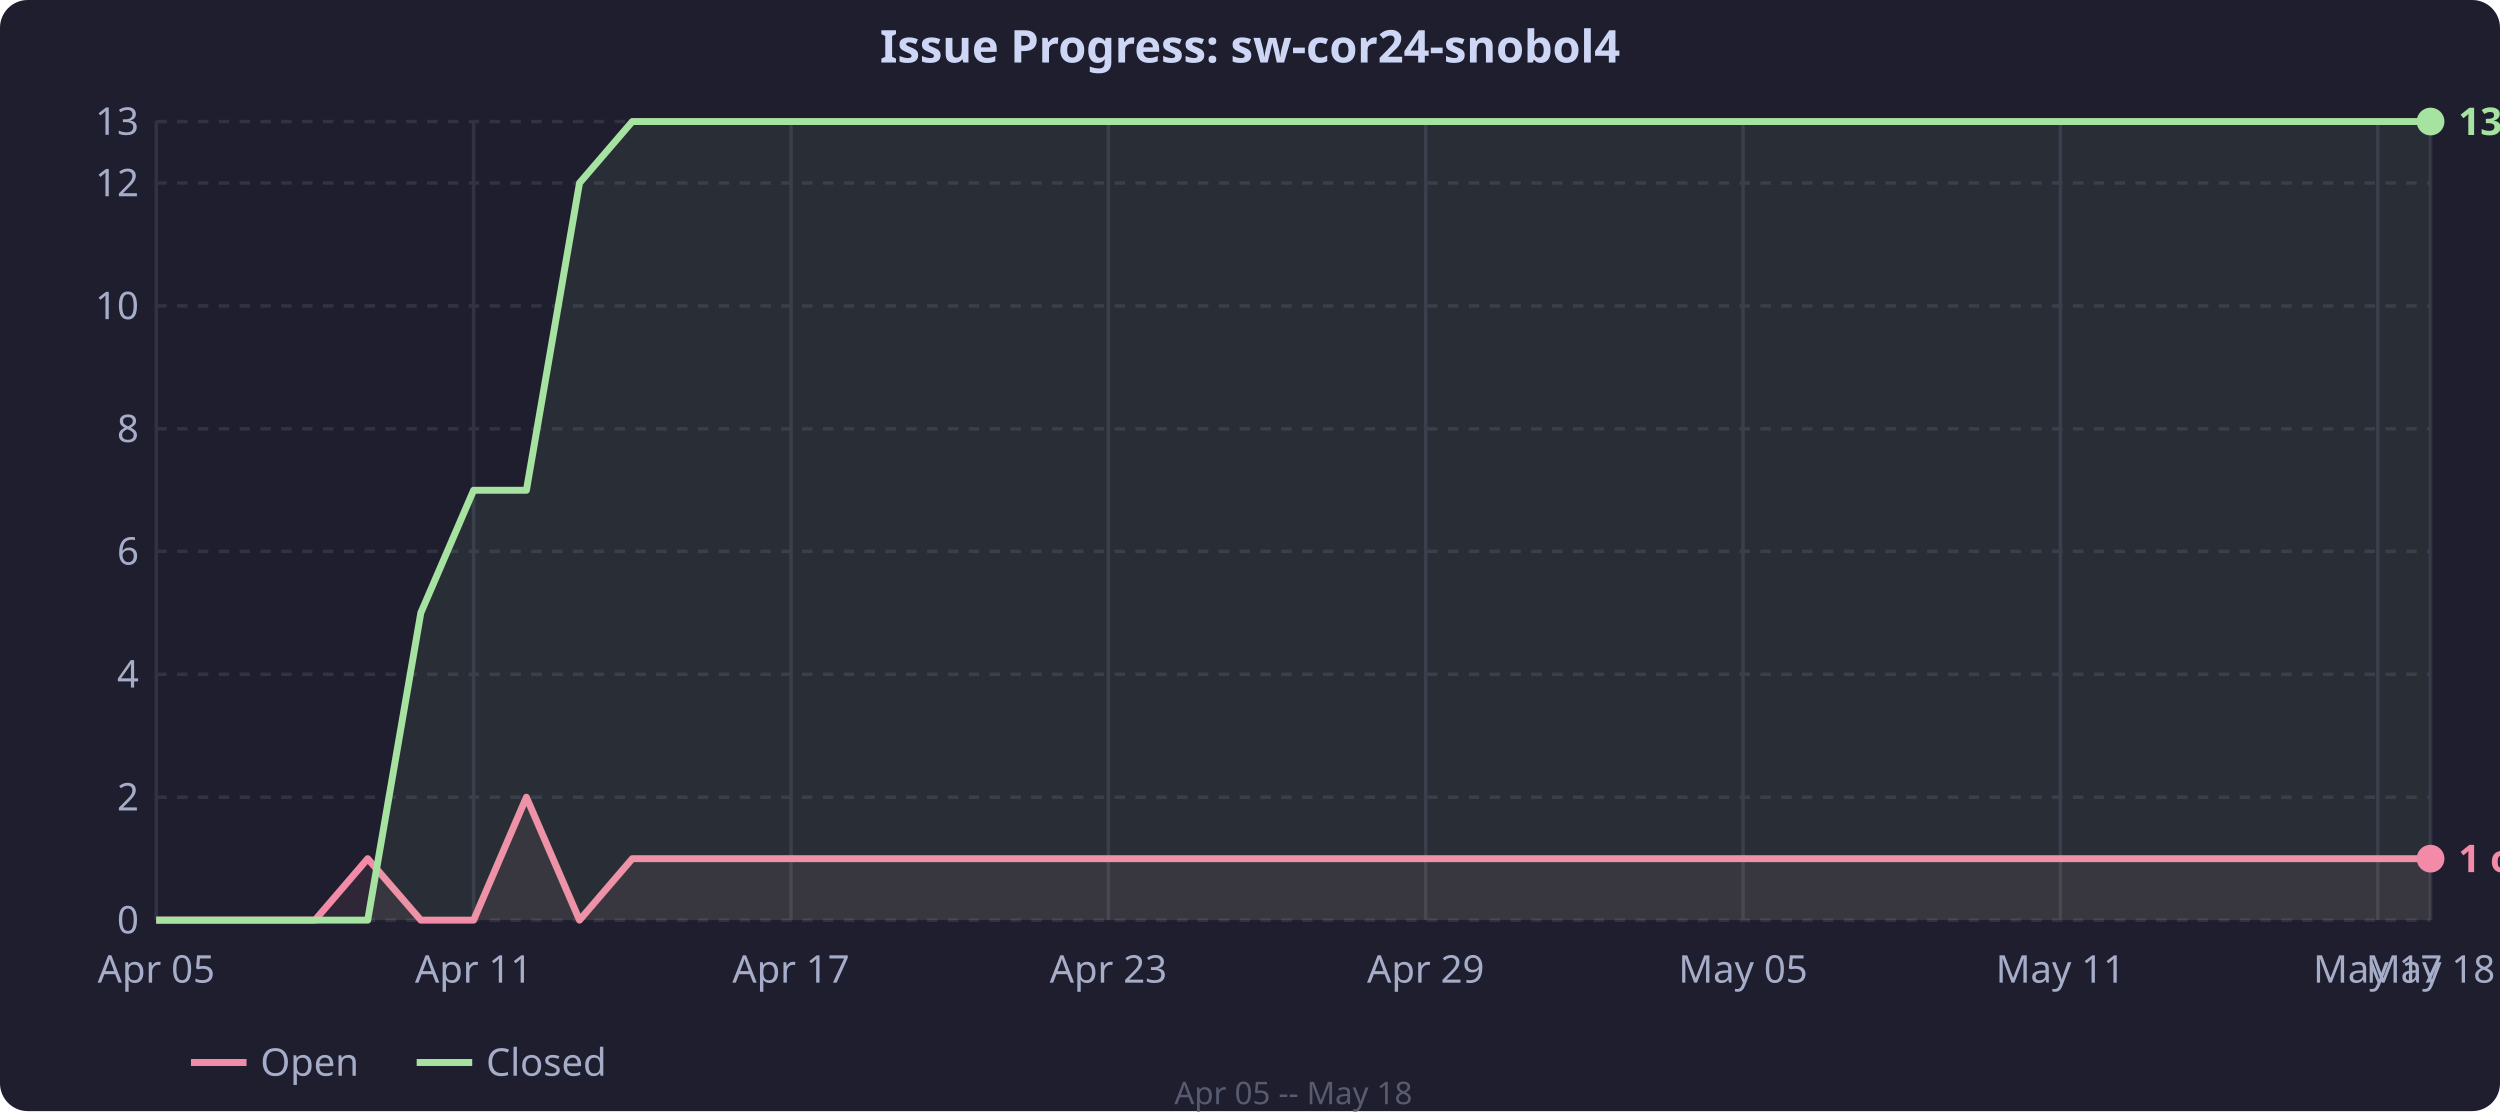
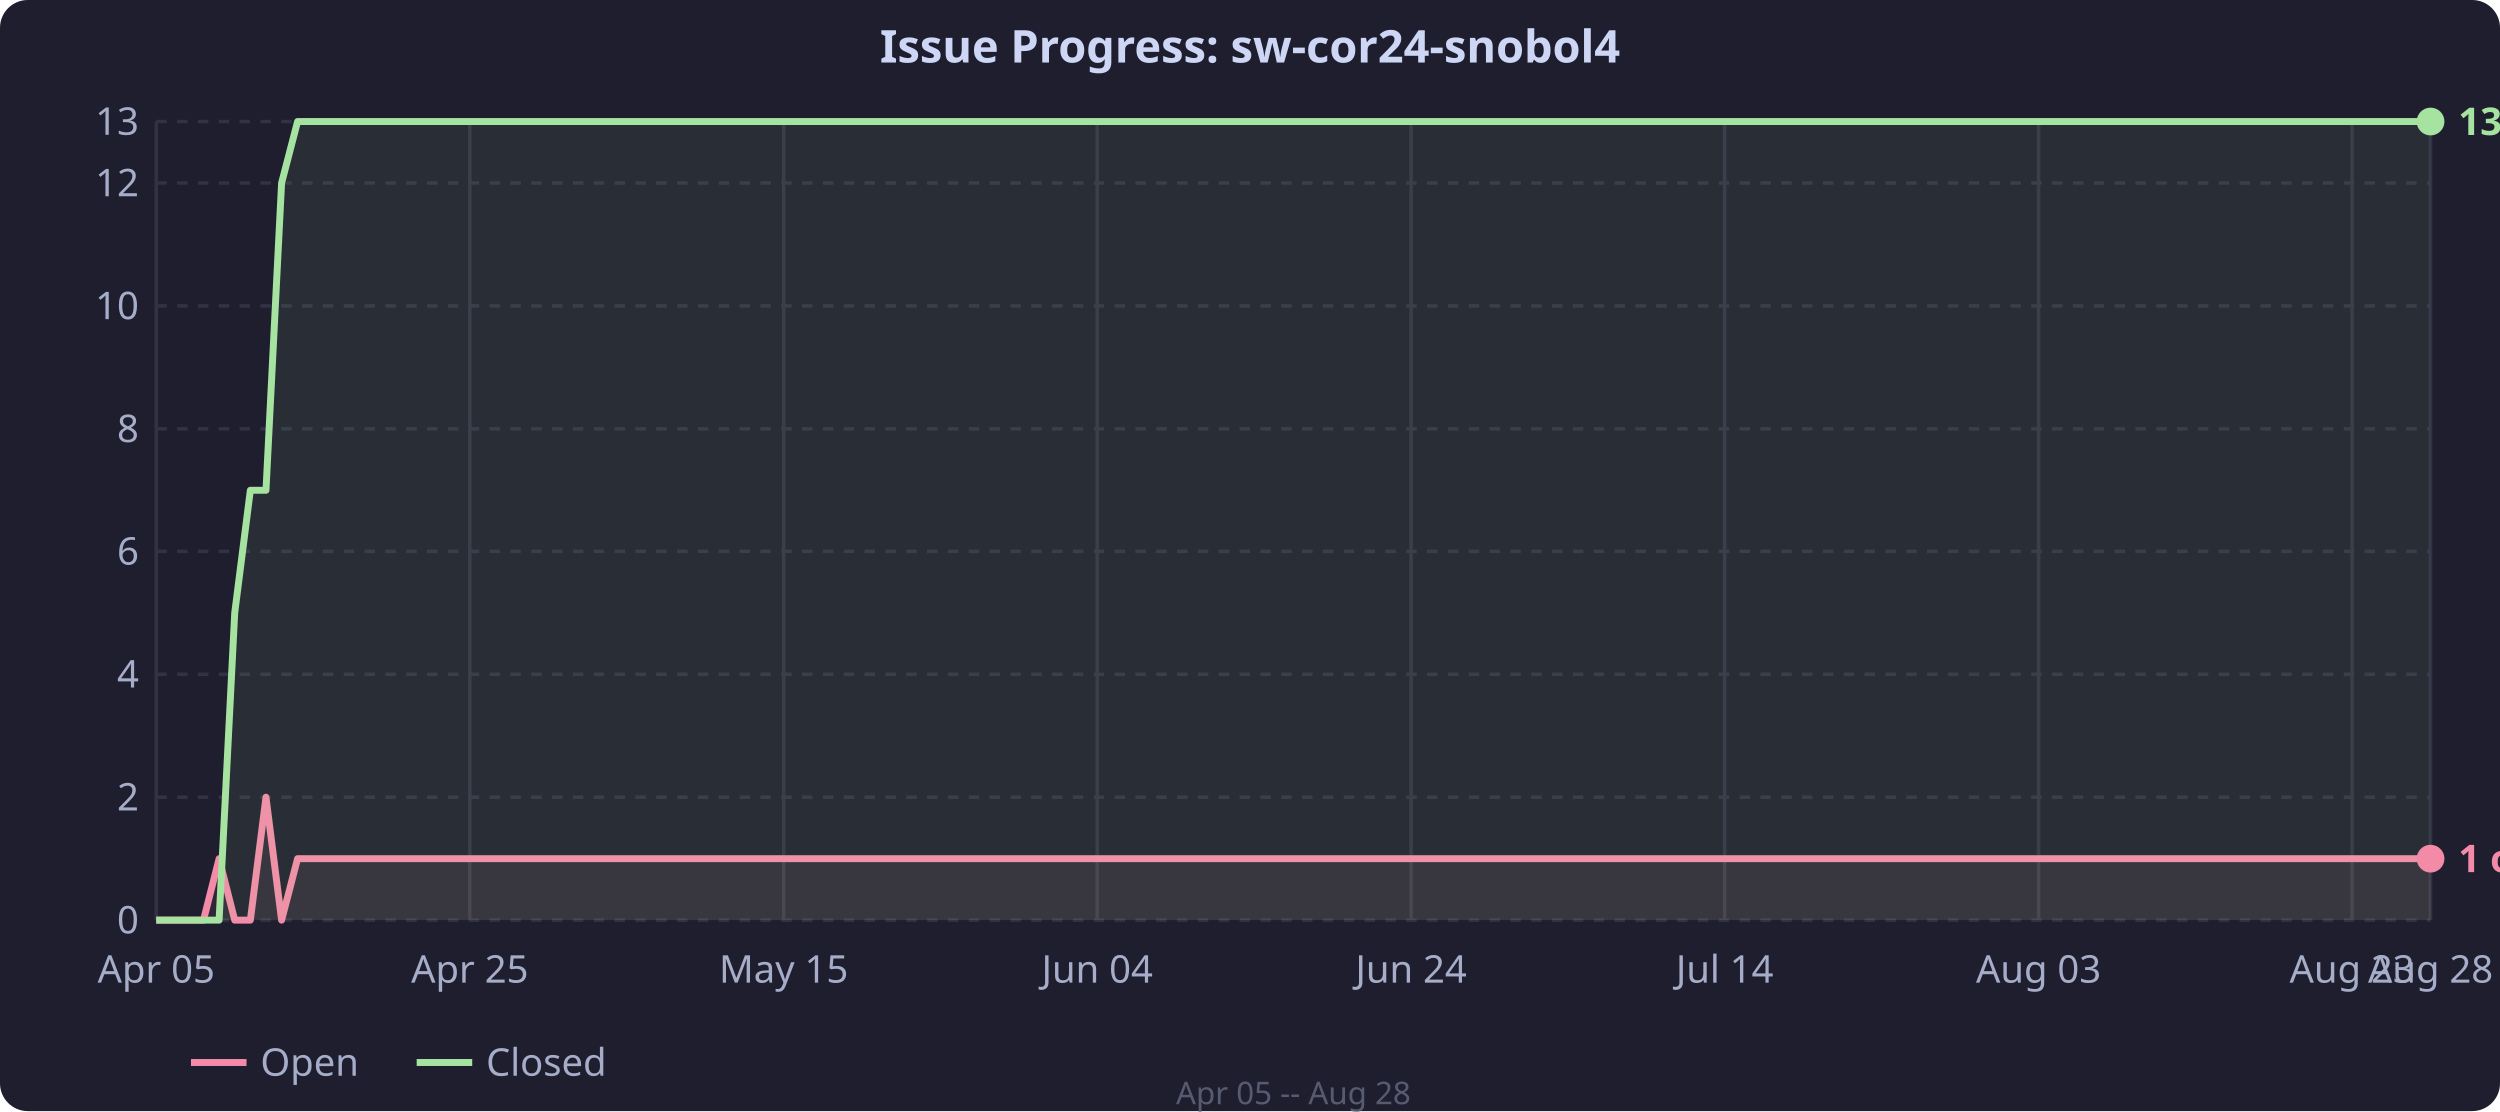
<svg xmlns="http://www.w3.org/2000/svg" viewBox="0 0 720 320" style="font-family: system-ui, sans-serif; font-size: 11px; color: #cdd6f4;">
  <rect width="720" height="320" fill="#1e1e2e" rx="8" />
  <line x1="45" y1="265.0" x2="700" y2="265.0" stroke="#313244" stroke-dasharray="3,3" />
  <text x="40" y="265.0" fill="#a6adc8" text-anchor="end" dominant-baseline="middle">0</text>
  <line x1="45" y1="229.6" x2="700" y2="229.6" stroke="#313244" stroke-dasharray="3,3" />
  <text x="40" y="229.6" fill="#a6adc8" text-anchor="end" dominant-baseline="middle">2</text>
  <line x1="45" y1="194.2" x2="700" y2="194.2" stroke="#313244" stroke-dasharray="3,3" />
  <text x="40" y="194.2" fill="#a6adc8" text-anchor="end" dominant-baseline="middle">4</text>
  <line x1="45" y1="158.8" x2="700" y2="158.8" stroke="#313244" stroke-dasharray="3,3" />
  <text x="40" y="158.8" fill="#a6adc8" text-anchor="end" dominant-baseline="middle">6</text>
  <line x1="45" y1="123.5" x2="700" y2="123.5" stroke="#313244" stroke-dasharray="3,3" />
  <text x="40" y="123.5" fill="#a6adc8" text-anchor="end" dominant-baseline="middle">8</text>
  <line x1="45" y1="88.1" x2="700" y2="88.1" stroke="#313244" stroke-dasharray="3,3" />
  <text x="40" y="88.1" fill="#a6adc8" text-anchor="end" dominant-baseline="middle">10</text>
  <line x1="45" y1="52.7" x2="700" y2="52.7" stroke="#313244" stroke-dasharray="3,3" />
  <text x="40" y="52.7" fill="#a6adc8" text-anchor="end" dominant-baseline="middle">12</text>
  <line x1="45" y1="35.0" x2="700" y2="35.0" stroke="#313244" stroke-dasharray="3,3" />
  <text x="40" y="35.0" fill="#a6adc8" text-anchor="end" dominant-baseline="middle">13</text>
  <text x="45.0" y="283" fill="#a6adc8" text-anchor="middle">Apr 05</text>
  <line x1="45.0" y1="35" x2="45.0" y2="265" stroke="#313244" />
-   <text x="136.4" y="283" fill="#a6adc8" text-anchor="middle">Apr 11</text>
-   <line x1="136.4" y1="35" x2="136.4" y2="265" stroke="#313244" />
-   <text x="227.8" y="283" fill="#a6adc8" text-anchor="middle">Apr 17</text>
-   <line x1="227.8" y1="35" x2="227.8" y2="265" stroke="#313244" />
-   <text x="319.2" y="283" fill="#a6adc8" text-anchor="middle">Apr 23</text>
-   <line x1="319.2" y1="35" x2="319.2" y2="265" stroke="#313244" />
-   <text x="410.6" y="283" fill="#a6adc8" text-anchor="middle">Apr 29</text>
-   <line x1="410.6" y1="35" x2="410.6" y2="265" stroke="#313244" />
-   <text x="502.0" y="283" fill="#a6adc8" text-anchor="middle">May 05</text>
-   <line x1="502.0" y1="35" x2="502.0" y2="265" stroke="#313244" />
-   <text x="593.4" y="283" fill="#a6adc8" text-anchor="middle">May 11</text>
-   <line x1="593.4" y1="35" x2="593.4" y2="265" stroke="#313244" />
-   <text x="684.8" y="283" fill="#a6adc8" text-anchor="middle">May 17</text>
-   <line x1="684.8" y1="35" x2="684.8" y2="265" stroke="#313244" />
-   <text x="700.0" y="283" fill="#a6adc8" text-anchor="middle">May 18</text>
+   <text x="135.3" y="283" fill="#a6adc8" text-anchor="middle">Apr 25</text>
+   <line x1="135.3" y1="35" x2="135.3" y2="265" stroke="#313244" />
+   <text x="225.7" y="283" fill="#a6adc8" text-anchor="middle">May 15</text>
+   <line x1="225.7" y1="35" x2="225.7" y2="265" stroke="#313244" />
+   <text x="316.0" y="283" fill="#a6adc8" text-anchor="middle">Jun 04</text>
+   <line x1="316.0" y1="35" x2="316.0" y2="265" stroke="#313244" />
+   <text x="406.4" y="283" fill="#a6adc8" text-anchor="middle">Jun 24</text>
+   <line x1="406.4" y1="35" x2="406.4" y2="265" stroke="#313244" />
+   <text x="496.7" y="283" fill="#a6adc8" text-anchor="middle">Jul 14</text>
+   <line x1="496.7" y1="35" x2="496.7" y2="265" stroke="#313244" />
+   <text x="587.1" y="283" fill="#a6adc8" text-anchor="middle">Aug 03</text>
+   <line x1="587.1" y1="35" x2="587.1" y2="265" stroke="#313244" />
+   <text x="677.4" y="283" fill="#a6adc8" text-anchor="middle">Aug 23</text>
+   <line x1="677.4" y1="35" x2="677.4" y2="265" stroke="#313244" />
+   <text x="700.0" y="283" fill="#a6adc8" text-anchor="middle">Aug 28</text>
  <line x1="700.0" y1="35" x2="700.0" y2="265" stroke="#313244" />
-   <polygon fill="rgba(243,139,168,0.08)" points="45.0,265.0 60.2,265.0 75.5,265.0 90.7,265.0 105.9,247.3 121.2,265.0 136.4,265.0 151.6,229.6 166.9,265.0 182.1,247.3 197.3,247.3 212.6,247.3 227.8,247.3 243.0,247.3 258.3,247.3 273.5,247.3 288.7,247.3 304.0,247.3 319.2,247.3 334.4,247.3 349.7,247.3 364.9,247.3 380.1,247.3 395.3,247.3 410.6,247.3 425.8,247.3 441.0,247.3 456.3,247.3 471.5,247.3 486.7,247.3 502.0,247.3 517.2,247.3 532.4,247.3 547.7,247.3 562.9,247.3 578.1,247.3 593.4,247.3 608.6,247.3 623.8,247.3 639.1,247.3 654.3,247.3 669.5,247.3 684.8,247.3 700.0,247.3 700.0,265.0 45.0,265.0" />
-   <polyline fill="none" stroke="#f38ba8" stroke-width="2" stroke-linejoin="round" points="45.0,265.0 60.2,265.0 75.5,265.0 90.7,265.0 105.9,247.3 121.2,265.0 136.4,265.0 151.6,229.6 166.9,265.0 182.1,247.3 197.3,247.3 212.6,247.3 227.8,247.3 243.0,247.3 258.3,247.3 273.5,247.3 288.7,247.3 304.0,247.3 319.2,247.3 334.4,247.3 349.7,247.3 364.9,247.3 380.1,247.3 395.3,247.3 410.6,247.3 425.8,247.3 441.0,247.3 456.3,247.3 471.5,247.3 486.7,247.3 502.0,247.3 517.2,247.3 532.4,247.3 547.7,247.3 562.9,247.3 578.1,247.3 593.4,247.3 608.6,247.3 623.8,247.3 639.1,247.3 654.3,247.3 669.5,247.3 684.8,247.3 700.0,247.3" />
-   <polygon fill="rgba(166,227,161,0.08)" points="45.0,265.0 60.2,265.0 75.5,265.0 90.7,265.0 105.9,265.0 121.2,176.5 136.4,141.2 151.6,141.2 166.9,52.7 182.1,35.0 197.3,35.0 212.6,35.0 227.8,35.0 243.0,35.0 258.3,35.0 273.5,35.0 288.7,35.0 304.0,35.0 319.2,35.0 334.4,35.0 349.7,35.0 364.9,35.0 380.1,35.0 395.3,35.0 410.6,35.0 425.8,35.0 441.0,35.0 456.3,35.0 471.5,35.0 486.7,35.0 502.0,35.0 517.2,35.0 532.4,35.0 547.7,35.0 562.9,35.0 578.1,35.0 593.4,35.0 608.6,35.0 623.8,35.0 639.1,35.0 654.3,35.0 669.5,35.0 684.8,35.0 700.0,35.0 700.0,265.0 45.0,265.0" />
-   <polyline fill="none" stroke="#a6e3a1" stroke-width="2" stroke-linejoin="round" points="45.0,265.0 60.2,265.0 75.5,265.0 90.7,265.0 105.9,265.0 121.2,176.5 136.4,141.2 151.6,141.2 166.9,52.7 182.1,35.0 197.3,35.0 212.6,35.0 227.8,35.0 243.0,35.0 258.3,35.0 273.5,35.0 288.7,35.0 304.0,35.0 319.2,35.0 334.4,35.0 349.7,35.0 364.9,35.0 380.1,35.0 395.3,35.0 410.6,35.0 425.8,35.0 441.0,35.0 456.3,35.0 471.5,35.0 486.7,35.0 502.0,35.0 517.2,35.0 532.4,35.0 547.7,35.0 562.9,35.0 578.1,35.0 593.4,35.0 608.6,35.0 623.8,35.0 639.1,35.0 654.3,35.0 669.5,35.0 684.8,35.0 700.0,35.0" />
+   <polygon fill="rgba(243,139,168,0.08)" points="45.0,265.0 49.5,265.0 54.0,265.0 58.6,265.0 63.1,247.3 67.6,265.0 72.1,265.0 76.6,229.6 81.1,265.0 85.7,247.3 90.2,247.3 94.7,247.3 99.2,247.3 103.7,247.3 108.2,247.3 112.8,247.3 117.3,247.3 121.8,247.3 126.3,247.3 130.8,247.3 135.3,247.3 139.9,247.3 144.4,247.3 148.9,247.3 153.4,247.3 157.9,247.3 162.4,247.3 167.0,247.3 171.5,247.3 176.0,247.3 180.5,247.3 185.0,247.3 189.6,247.3 194.1,247.3 198.6,247.3 203.1,247.3 207.6,247.3 212.1,247.3 216.7,247.3 221.2,247.3 225.7,247.3 230.2,247.3 234.7,247.3 239.2,247.3 243.8,247.3 248.3,247.3 252.8,247.3 257.3,247.3 261.8,247.3 266.3,247.3 270.9,247.3 275.4,247.3 279.9,247.3 284.4,247.3 288.9,247.3 293.4,247.3 298.0,247.3 302.5,247.3 307.0,247.3 311.5,247.3 316.0,247.3 320.6,247.3 325.1,247.3 329.6,247.3 334.1,247.3 338.6,247.3 343.1,247.3 347.7,247.3 352.2,247.3 356.7,247.3 361.2,247.3 365.7,247.3 370.2,247.3 374.8,247.3 379.3,247.3 383.8,247.3 388.3,247.3 392.8,247.3 397.3,247.3 401.9,247.3 406.4,247.3 410.9,247.3 415.4,247.3 419.9,247.3 424.4,247.3 429.0,247.3 433.5,247.3 438.0,247.3 442.5,247.3 447.0,247.3 451.6,247.3 456.1,247.3 460.6,247.3 465.1,247.3 469.6,247.3 474.1,247.3 478.7,247.3 483.2,247.3 487.7,247.3 492.2,247.3 496.7,247.3 501.2,247.3 505.8,247.3 510.3,247.3 514.8,247.3 519.3,247.3 523.8,247.3 528.3,247.3 532.9,247.3 537.4,247.3 541.9,247.3 546.4,247.3 550.9,247.3 555.4,247.3 560.0,247.3 564.5,247.3 569.0,247.3 573.5,247.3 578.0,247.3 582.6,247.3 587.1,247.3 591.6,247.3 596.1,247.3 600.6,247.3 605.1,247.3 609.7,247.3 614.2,247.3 618.7,247.3 623.2,247.3 627.7,247.3 632.2,247.3 636.8,247.3 641.3,247.3 645.8,247.3 650.3,247.3 654.8,247.3 659.3,247.3 663.9,247.3 668.4,247.3 672.9,247.3 677.4,247.3 681.9,247.3 686.4,247.3 691.0,247.3 695.5,247.3 700.0,247.3 700.0,265.0 45.0,265.0" />
+   <polyline fill="none" stroke="#f38ba8" stroke-width="2" stroke-linejoin="round" points="45.0,265.0 49.5,265.0 54.0,265.0 58.6,265.0 63.1,247.3 67.6,265.0 72.1,265.0 76.6,229.6 81.1,265.0 85.7,247.3 90.2,247.3 94.7,247.3 99.2,247.3 103.7,247.3 108.2,247.3 112.8,247.3 117.3,247.3 121.8,247.3 126.3,247.3 130.8,247.3 135.3,247.3 139.9,247.3 144.4,247.3 148.9,247.3 153.4,247.3 157.9,247.3 162.4,247.3 167.0,247.3 171.5,247.3 176.0,247.3 180.5,247.3 185.0,247.3 189.6,247.3 194.1,247.3 198.6,247.3 203.1,247.3 207.6,247.3 212.1,247.3 216.7,247.3 221.2,247.3 225.7,247.3 230.2,247.3 234.7,247.3 239.2,247.3 243.8,247.3 248.3,247.3 252.8,247.3 257.3,247.3 261.8,247.3 266.3,247.3 270.9,247.3 275.4,247.3 279.9,247.3 284.4,247.3 288.9,247.3 293.4,247.3 298.0,247.3 302.5,247.3 307.0,247.3 311.5,247.3 316.0,247.3 320.6,247.3 325.1,247.3 329.6,247.3 334.1,247.3 338.6,247.3 343.1,247.3 347.7,247.3 352.2,247.3 356.7,247.3 361.2,247.3 365.7,247.3 370.2,247.3 374.8,247.3 379.3,247.3 383.8,247.3 388.3,247.3 392.8,247.3 397.3,247.3 401.9,247.3 406.4,247.3 410.9,247.3 415.4,247.3 419.9,247.3 424.4,247.3 429.0,247.3 433.5,247.3 438.0,247.3 442.5,247.3 447.0,247.3 451.6,247.3 456.1,247.3 460.6,247.3 465.1,247.3 469.6,247.3 474.1,247.3 478.7,247.3 483.2,247.3 487.7,247.3 492.2,247.3 496.7,247.3 501.2,247.3 505.8,247.3 510.3,247.3 514.8,247.3 519.3,247.3 523.8,247.3 528.3,247.3 532.9,247.3 537.4,247.3 541.9,247.3 546.4,247.3 550.9,247.3 555.4,247.3 560.0,247.3 564.5,247.3 569.0,247.3 573.5,247.3 578.0,247.3 582.6,247.3 587.1,247.3 591.6,247.3 596.1,247.3 600.6,247.3 605.1,247.3 609.7,247.3 614.2,247.3 618.7,247.3 623.2,247.3 627.7,247.3 632.2,247.3 636.8,247.3 641.3,247.3 645.8,247.3 650.3,247.3 654.8,247.3 659.3,247.3 663.9,247.3 668.4,247.3 672.9,247.3 677.4,247.3 681.9,247.3 686.4,247.3 691.0,247.3 695.5,247.3 700.0,247.3" />
+   <polygon fill="rgba(166,227,161,0.08)" points="45.0,265.0 49.5,265.0 54.0,265.0 58.6,265.0 63.1,265.0 67.6,176.5 72.1,141.2 76.6,141.2 81.1,52.7 85.7,35.0 90.2,35.0 94.7,35.0 99.2,35.0 103.7,35.0 108.2,35.0 112.8,35.0 117.3,35.0 121.8,35.0 126.3,35.0 130.8,35.0 135.3,35.0 139.9,35.0 144.4,35.0 148.9,35.0 153.4,35.0 157.9,35.0 162.4,35.0 167.0,35.0 171.5,35.0 176.0,35.0 180.5,35.0 185.0,35.0 189.6,35.0 194.1,35.0 198.6,35.0 203.1,35.0 207.6,35.0 212.1,35.0 216.7,35.0 221.2,35.0 225.7,35.0 230.2,35.0 234.7,35.0 239.2,35.0 243.8,35.0 248.3,35.0 252.8,35.0 257.3,35.0 261.8,35.0 266.3,35.0 270.9,35.0 275.4,35.0 279.9,35.0 284.4,35.0 288.9,35.0 293.4,35.0 298.0,35.0 302.5,35.0 307.0,35.0 311.5,35.0 316.0,35.0 320.6,35.0 325.1,35.0 329.6,35.0 334.1,35.0 338.6,35.0 343.1,35.0 347.7,35.0 352.2,35.0 356.7,35.0 361.2,35.0 365.7,35.0 370.2,35.0 374.8,35.0 379.3,35.0 383.8,35.0 388.3,35.0 392.8,35.0 397.3,35.0 401.9,35.0 406.4,35.0 410.9,35.0 415.4,35.0 419.9,35.0 424.4,35.0 429.0,35.0 433.5,35.0 438.0,35.0 442.5,35.0 447.0,35.0 451.6,35.0 456.1,35.0 460.6,35.0 465.1,35.0 469.6,35.0 474.1,35.0 478.7,35.0 483.2,35.0 487.7,35.0 492.2,35.0 496.7,35.0 501.2,35.0 505.8,35.0 510.3,35.0 514.8,35.0 519.3,35.0 523.8,35.0 528.3,35.0 532.9,35.0 537.4,35.0 541.9,35.0 546.4,35.0 550.9,35.0 555.4,35.0 560.0,35.0 564.5,35.0 569.0,35.0 573.5,35.0 578.0,35.0 582.6,35.0 587.1,35.0 591.6,35.0 596.1,35.0 600.6,35.0 605.1,35.0 609.7,35.0 614.2,35.0 618.7,35.0 623.2,35.0 627.7,35.0 632.2,35.0 636.8,35.0 641.3,35.0 645.8,35.0 650.3,35.0 654.8,35.0 659.3,35.0 663.9,35.0 668.4,35.0 672.9,35.0 677.4,35.0 681.9,35.0 686.4,35.0 691.0,35.0 695.5,35.0 700.0,35.0 700.0,265.0 45.0,265.0" />
+   <polyline fill="none" stroke="#a6e3a1" stroke-width="2" stroke-linejoin="round" points="45.0,265.0 49.5,265.0 54.0,265.0 58.6,265.0 63.1,265.0 67.6,176.5 72.1,141.2 76.6,141.2 81.1,52.7 85.7,35.0 90.2,35.0 94.7,35.0 99.2,35.0 103.7,35.0 108.2,35.0 112.8,35.0 117.3,35.0 121.8,35.0 126.3,35.0 130.8,35.0 135.3,35.0 139.9,35.0 144.4,35.0 148.9,35.0 153.4,35.0 157.9,35.0 162.4,35.0 167.0,35.0 171.5,35.0 176.0,35.0 180.5,35.0 185.0,35.0 189.6,35.0 194.1,35.0 198.6,35.0 203.1,35.0 207.6,35.0 212.1,35.0 216.7,35.0 221.2,35.0 225.7,35.0 230.2,35.0 234.7,35.0 239.2,35.0 243.8,35.0 248.3,35.0 252.8,35.0 257.3,35.0 261.8,35.0 266.3,35.0 270.9,35.0 275.4,35.0 279.9,35.0 284.4,35.0 288.9,35.0 293.4,35.0 298.0,35.0 302.5,35.0 307.0,35.0 311.5,35.0 316.0,35.0 320.6,35.0 325.1,35.0 329.6,35.0 334.1,35.0 338.6,35.0 343.1,35.0 347.7,35.0 352.2,35.0 356.7,35.0 361.2,35.0 365.7,35.0 370.2,35.0 374.8,35.0 379.3,35.0 383.8,35.0 388.3,35.0 392.8,35.0 397.3,35.0 401.9,35.0 406.4,35.0 410.9,35.0 415.4,35.0 419.9,35.0 424.4,35.0 429.0,35.0 433.5,35.0 438.0,35.0 442.5,35.0 447.0,35.0 451.6,35.0 456.1,35.0 460.6,35.0 465.1,35.0 469.6,35.0 474.1,35.0 478.7,35.0 483.2,35.0 487.7,35.0 492.2,35.0 496.7,35.0 501.2,35.0 505.8,35.0 510.3,35.0 514.8,35.0 519.3,35.0 523.8,35.0 528.3,35.0 532.9,35.0 537.4,35.0 541.9,35.0 546.4,35.0 550.9,35.0 555.4,35.0 560.0,35.0 564.5,35.0 569.0,35.0 573.5,35.0 578.0,35.0 582.6,35.0 587.1,35.0 591.6,35.0 596.1,35.0 600.6,35.0 605.1,35.0 609.7,35.0 614.2,35.0 618.7,35.0 623.2,35.0 627.7,35.0 632.2,35.0 636.8,35.0 641.3,35.0 645.8,35.0 650.3,35.0 654.8,35.0 659.3,35.0 663.9,35.0 668.4,35.0 672.9,35.0 677.4,35.0 681.9,35.0 686.4,35.0 691.0,35.0 695.5,35.0 700.0,35.0" />
  <circle cx="700.0" cy="247.3" r="4" fill="#f38ba8" />
  <circle cx="700.0" cy="35.0" r="4" fill="#a6e3a1" />
  <text x="708.0" y="247.3" fill="#f38ba8" text-anchor="start" dominant-baseline="middle" font-size="11px" font-weight="600">1 open</text>
  <text x="708.0" y="35.0" fill="#a6e3a1" text-anchor="start" dominant-baseline="middle" font-size="11px" font-weight="600">13 closed</text>
  <text x="360" y="18" fill="#cdd6f4" text-anchor="middle" font-size="13px" font-weight="600">Issue Progress: sw-cor24-snobol4</text>
  <line x1="55" y1="306" x2="71" y2="306" stroke="#f38ba8" stroke-width="2" />
  <text x="75" y="306" fill="#a6adc8" dominant-baseline="middle">Open</text>
  <line x1="120" y1="306" x2="136" y2="306" stroke="#a6e3a1" stroke-width="2" />
  <text x="140" y="306" fill="#a6adc8" dominant-baseline="middle">Closed</text>
-   <text x="372.5" y="318" fill="#585b70" text-anchor="middle" font-size="9px">Apr 05 -- May 18</text>
+   <text x="372.5" y="318" fill="#585b70" text-anchor="middle" font-size="9px">Apr 05 -- Aug 28</text>
</svg>
